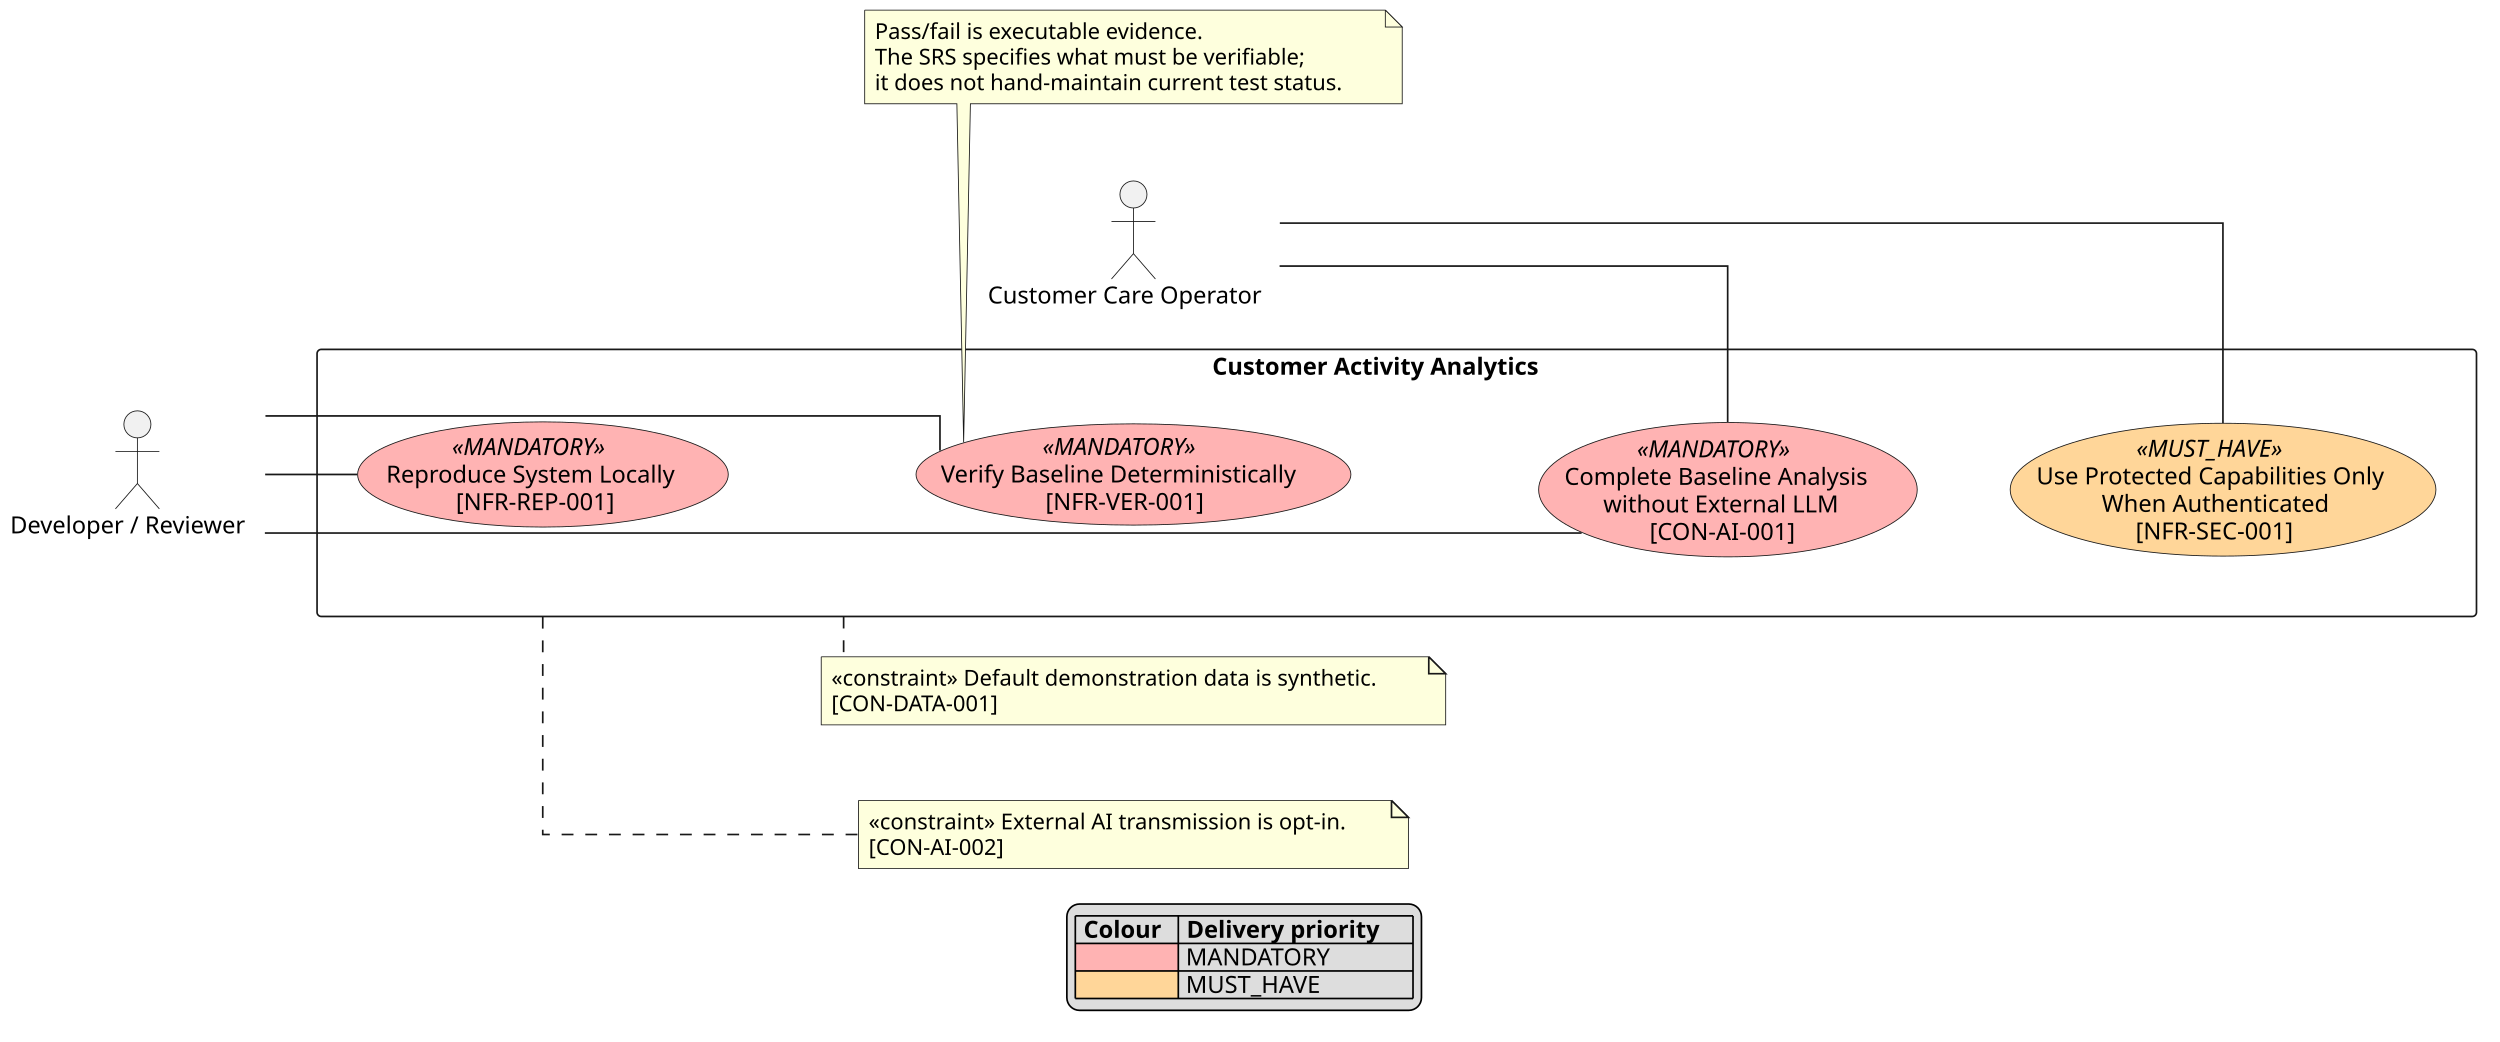
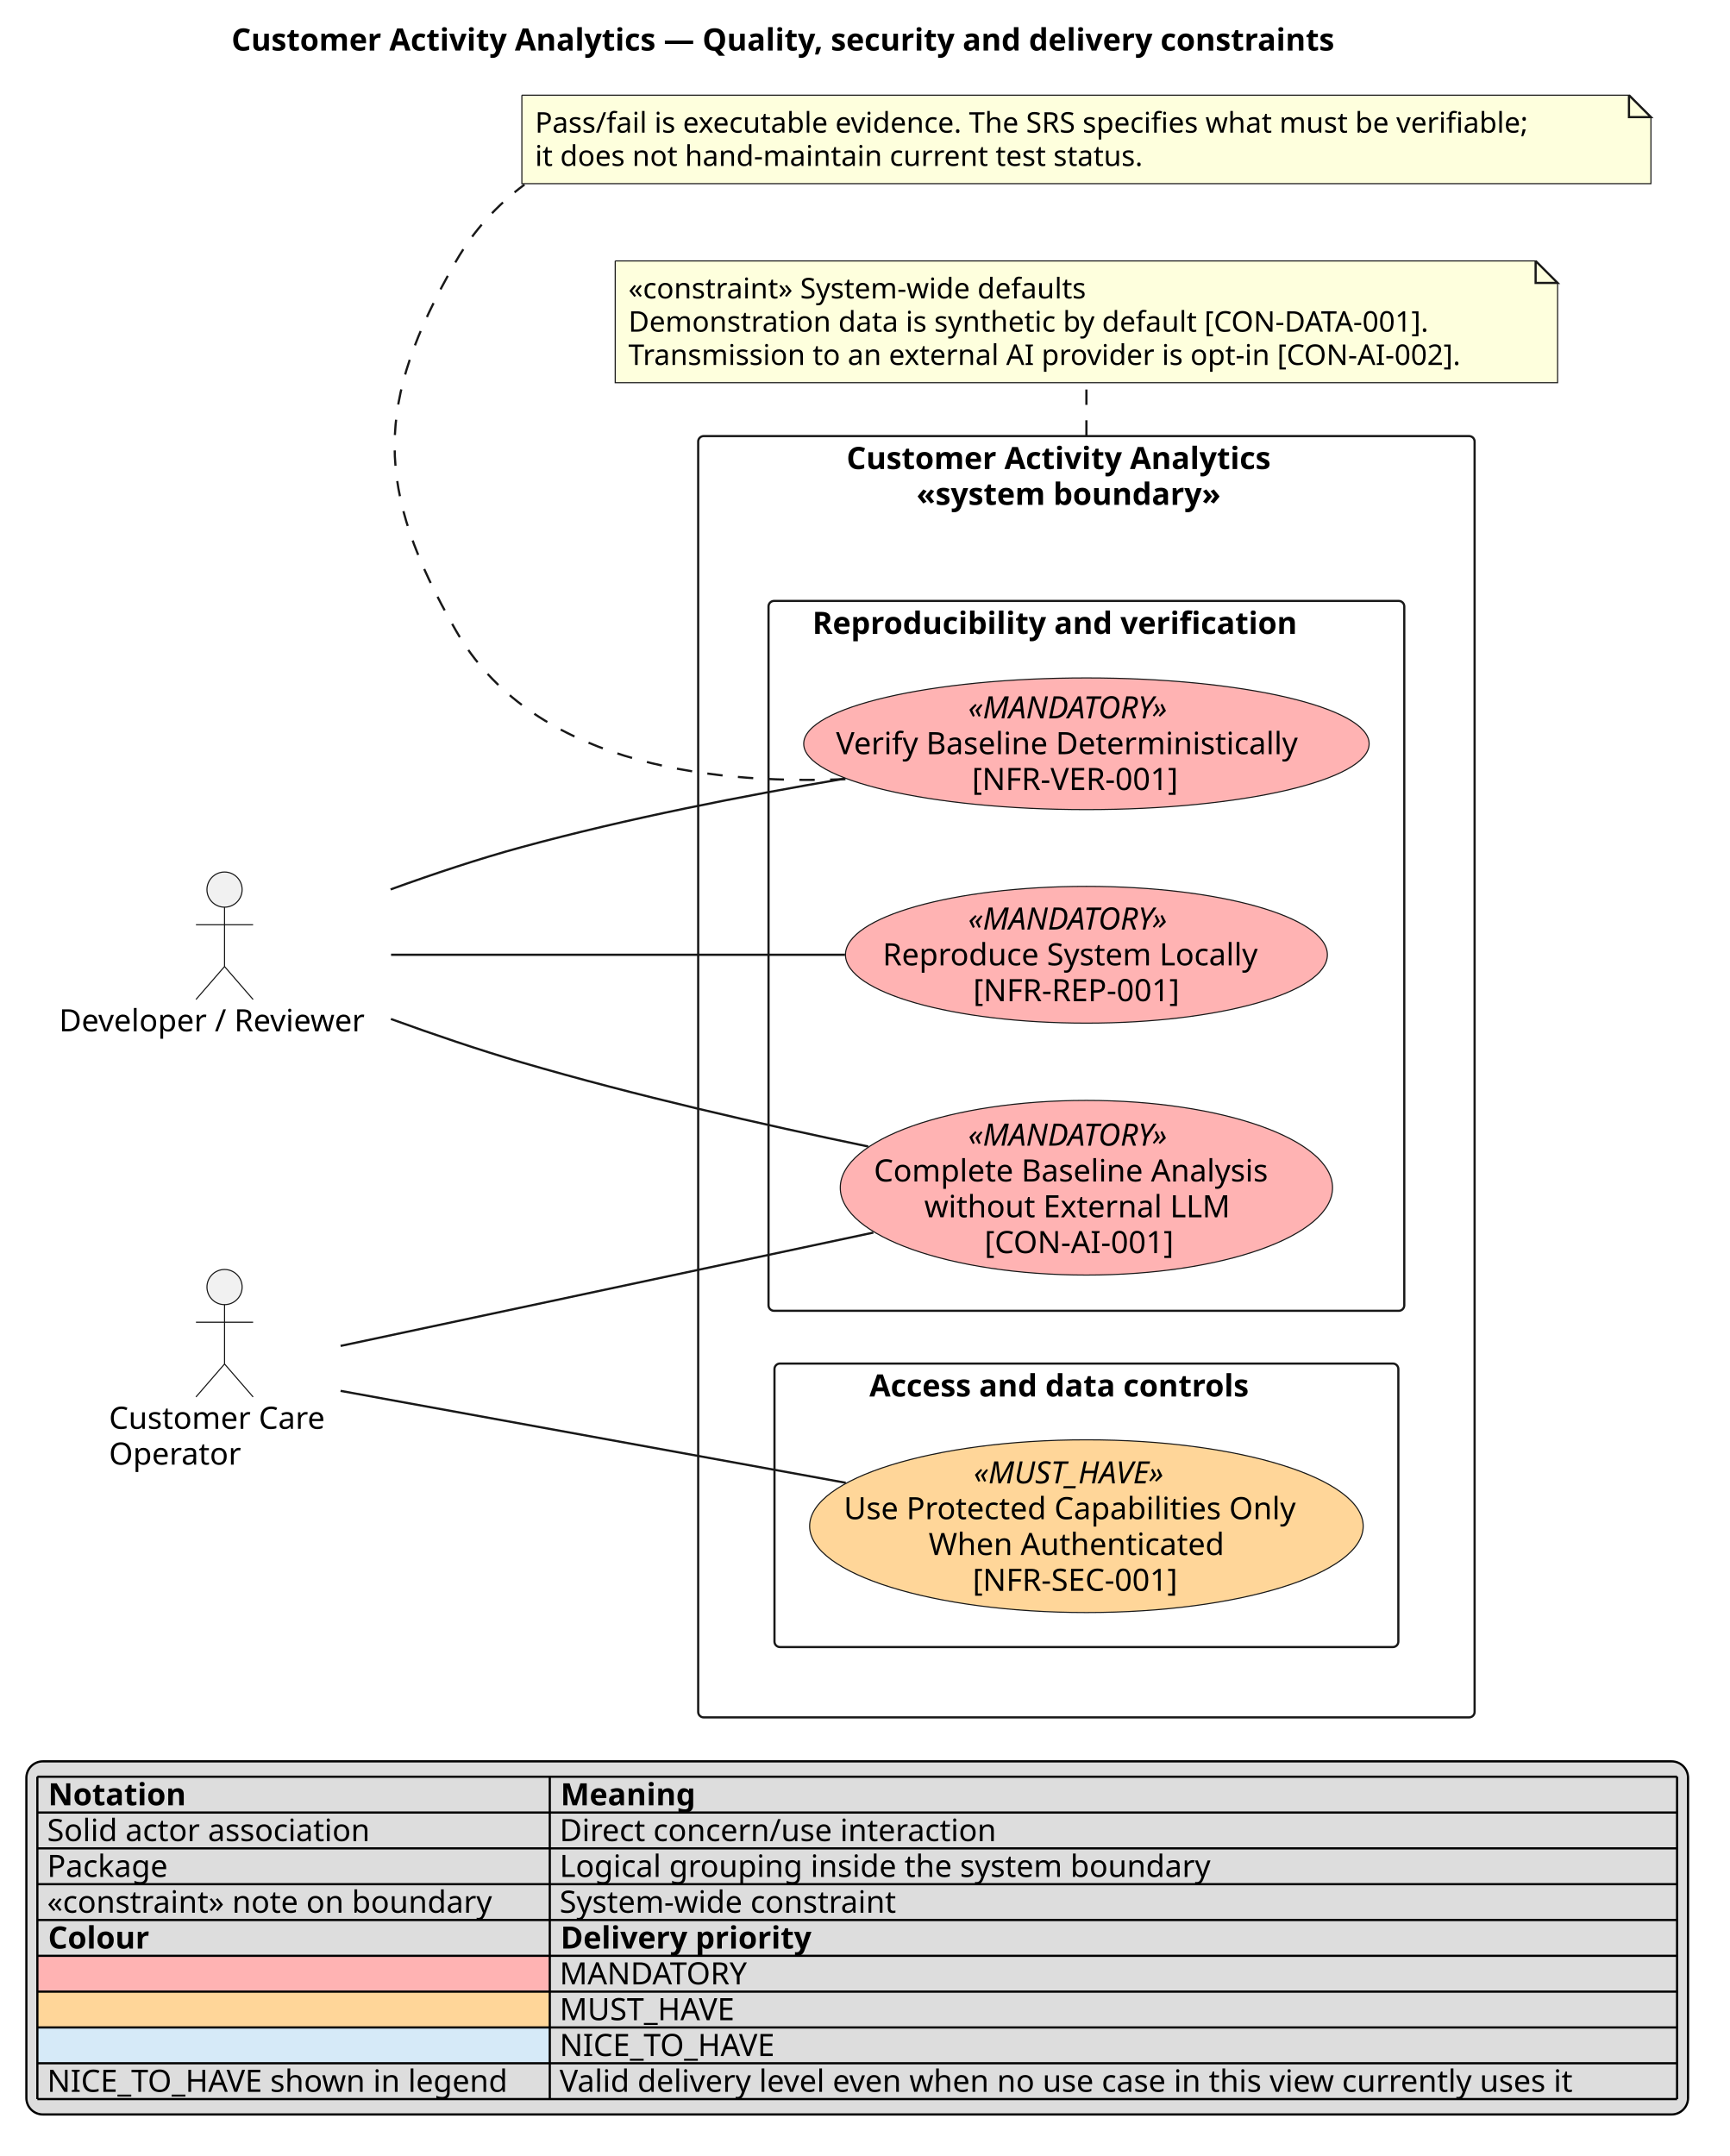
- <svg xmlns="http://www.w3.org/2000/svg" contentStyleType="text/css" data-diagram-type="DESCRIPTION" height="616px" preserveAspectRatio="none" style="width:1479px;height:616px;background:#FFFFFF;" version="1.1" viewBox="0 0 1479 616" width="1479px" zoomAndPan="magnify">
+ <svg xmlns="http://www.w3.org/2000/svg" contentStyleType="text/css" data-diagram-type="DESCRIPTION" height="981px" preserveAspectRatio="none" style="width:787px;height:981px;background:#FFFFFF;" version="1.1" viewBox="0 0 787 981" width="787px" zoomAndPan="magnify">
  <defs />
  <g>
+     <g class="title" data-source-line="1">
+       <text fill="#000000" font-family="sans-serif" font-size="14" font-weight="700" lengthAdjust="spacing" textLength="569.447" x="105.31" y="22.995">Customer Activity Analytics — Quality, security and delivery constraints</text>
+     </g>
    <g class="cluster" data-qualified-name="SystemBoundary" data-source-line="14" id="ent0003">
-       <rect fill="none" height="158" rx="2.5" ry="2.5" style="stroke:#181818;stroke-width:1;" width="1277.52" x="187.57" y="206.7" />
-       <text fill="#000000" font-family="sans-serif" font-size="14" font-weight="700" lengthAdjust="spacing" textLength="218.285" x="717.187" y="221.695">Customer Activity Analytics</text>
+       <rect fill="none" height="583" rx="2.5" ry="2.5" style="stroke:#181818;stroke-width:1;" width="353.27" x="317.68" y="198.427" />
+       <text fill="#000000" font-family="sans-serif" font-size="14" font-weight="700" lengthAdjust="spacing" textLength="218.285" x="385.173" y="213.422">Customer Activity Analytics</text>
+       <text fill="#000000" font-family="sans-serif" font-size="14" font-weight="700" lengthAdjust="spacing" textLength="154.602" x="417.014" y="229.719">«system boundary»</text>
    </g>
-     <g class="entity" data-qualified-name="SystemBoundary.NF_Reproduce" data-source-line="15" id="ent0004">
-       <ellipse cx="321.205" cy="280.695" fill="#FFB3B3" rx="109.635" ry="31.115" style="stroke:#181818;stroke-width:0.5;" />
-       <text fill="#000000" font-family="sans-serif" font-size="14" font-style="italic" lengthAdjust="spacing" textLength="107.618" x="267.396" y="269.219">«MANDATORY»</text>
-       <text fill="#000000" font-family="sans-serif" font-size="14" lengthAdjust="spacing" textLength="185.432" x="228.489" y="285.516">Reproduce System Locally</text>
-       <text fill="#000000" font-family="sans-serif" font-size="14" lengthAdjust="spacing" textLength="103.018" x="269.696" y="301.813">[NFR-REP-001]</text>
+     <g class="cluster" data-qualified-name="SystemBoundary.Reproducibility and verification" data-source-line="15" id="ent0004">
+       <rect fill="none" height="323" rx="2.5" ry="2.5" style="stroke:#181818;stroke-width:1;" width="289.27" x="349.68" y="273.427" />
+       <text fill="#000000" font-family="sans-serif" font-size="14" font-weight="700" lengthAdjust="spacing" textLength="249.361" x="369.635" y="288.422">Reproducibility and verification</text>
    </g>
-     <g class="entity" data-qualified-name="SystemBoundary.NF_Verify" data-source-line="16" id="ent0005">
-       <ellipse cx="670.555" cy="280.697" fill="#FFB3B3" rx="128.635" ry="29.956" style="stroke:#181818;stroke-width:0.5;" />
-       <text fill="#000000" font-family="sans-serif" font-size="14" font-style="italic" lengthAdjust="spacing" textLength="107.618" x="616.746" y="269.135">«MANDATORY»</text>
-       <text fill="#000000" font-family="sans-serif" font-size="14" lengthAdjust="spacing" textLength="227.862" x="556.624" y="285.431">Verify Baseline Deterministically</text>
-       <text fill="#000000" font-family="sans-serif" font-size="14" lengthAdjust="spacing" textLength="104.152" x="618.479" y="301.728">[NFR-VER-001]</text>
+     <g class="cluster" data-qualified-name="SystemBoundary.Access and data controls" data-source-line="21" id="ent0008">
+       <rect fill="none" height="129" rx="2.5" ry="2.5" style="stroke:#181818;stroke-width:1;" width="283.86" x="352.39" y="620.427" />
+       <text fill="#000000" font-family="sans-serif" font-size="14" font-weight="700" lengthAdjust="spacing" textLength="197.49" x="395.575" y="635.422">Access and data controls</text>
    </g>
-     <g class="entity" data-qualified-name="SystemBoundary.NF_Secure" data-source-line="17" id="ent0006">
-       <ellipse cx="1315.161" cy="289.695" fill="#FFD699" rx="125.931" ry="39.295" style="stroke:#181818;stroke-width:0.5;" />
-       <text fill="#000000" font-family="sans-serif" font-size="14" font-style="italic" lengthAdjust="spacing" textLength="102.573" x="1263.874" y="270.227">«MUST_HAVE»</text>
-       <text fill="#000000" font-family="sans-serif" font-size="14" lengthAdjust="spacing" textLength="220.787" x="1204.767" y="286.524">Use Protected Capabilities Only</text>
-       <text fill="#000000" font-family="sans-serif" font-size="14" lengthAdjust="spacing" textLength="143.596" x="1243.363" y="302.82">When Authenticated</text>
-       <text fill="#000000" font-family="sans-serif" font-size="14" lengthAdjust="spacing" textLength="103.51" x="1263.406" y="319.117">[NFR-SEC-001]</text>
+     <g class="entity" data-qualified-name="SystemBoundary.Reproducibility and verification.NF_Reproduce" data-source-line="16" id="ent0005">
+       <ellipse cx="494.325" cy="434.422" fill="#FFB3B3" rx="109.635" ry="31.115" style="stroke:#181818;stroke-width:0.5;" />
+       <text fill="#000000" font-family="sans-serif" font-size="14" font-style="italic" lengthAdjust="spacing" textLength="107.618" x="440.516" y="422.946">«MANDATORY»</text>
+       <text fill="#000000" font-family="sans-serif" font-size="14" lengthAdjust="spacing" textLength="185.432" x="401.609" y="439.243">Reproduce System Locally</text>
+       <text fill="#000000" font-family="sans-serif" font-size="14" lengthAdjust="spacing" textLength="103.018" x="442.816" y="455.539">[NFR-REP-001]</text>
    </g>
-     <g class="entity" data-qualified-name="SystemBoundary.NF_Offline" data-source-line="18" id="ent0007">
-       <ellipse cx="1022.246" cy="289.703" fill="#FFB3B3" rx="111.986" ry="39.733" style="stroke:#181818;stroke-width:0.5;" />
-       <text fill="#000000" font-family="sans-serif" font-size="14" font-style="italic" lengthAdjust="spacing" textLength="107.618" x="968.437" y="270.556">«MANDATORY»</text>
-       <text fill="#000000" font-family="sans-serif" font-size="14" lengthAdjust="spacing" textLength="193.409" x="925.541" y="286.853">Complete Baseline Analysis</text>
-       <text fill="#000000" font-family="sans-serif" font-size="14" lengthAdjust="spacing" textLength="147.54" x="948.476" y="303.15">without External LLM</text>
-       <text fill="#000000" font-family="sans-serif" font-size="14" lengthAdjust="spacing" textLength="92.723" x="975.884" y="319.447">[CON-AI-001]</text>
+     <g class="entity" data-qualified-name="SystemBoundary.Reproducibility and verification.NF_Verify" data-source-line="17" id="ent0006">
+       <ellipse cx="494.325" cy="338.423" fill="#FFB3B3" rx="128.635" ry="29.956" style="stroke:#181818;stroke-width:0.5;" />
+       <text fill="#000000" font-family="sans-serif" font-size="14" font-style="italic" lengthAdjust="spacing" textLength="107.618" x="440.516" y="326.861">«MANDATORY»</text>
+       <text fill="#000000" font-family="sans-serif" font-size="14" lengthAdjust="spacing" textLength="227.862" x="380.394" y="343.158">Verify Baseline Deterministically</text>
+       <text fill="#000000" font-family="sans-serif" font-size="14" lengthAdjust="spacing" textLength="104.152" x="442.249" y="359.455">[NFR-VER-001]</text>
+     </g>
+     <g class="entity" data-qualified-name="SystemBoundary.Reproducibility and verification.NF_Offline" data-source-line="18" id="ent0007">
+       <ellipse cx="494.316" cy="540.43" fill="#FFB3B3" rx="111.986" ry="39.733" style="stroke:#181818;stroke-width:0.5;" />
+       <text fill="#000000" font-family="sans-serif" font-size="14" font-style="italic" lengthAdjust="spacing" textLength="107.618" x="440.507" y="521.283">«MANDATORY»</text>
+       <text fill="#000000" font-family="sans-serif" font-size="14" lengthAdjust="spacing" textLength="193.409" x="397.611" y="537.58">Complete Baseline Analysis</text>
+       <text fill="#000000" font-family="sans-serif" font-size="14" lengthAdjust="spacing" textLength="147.54" x="420.546" y="553.877">without External LLM</text>
+       <text fill="#000000" font-family="sans-serif" font-size="14" lengthAdjust="spacing" textLength="92.723" x="447.955" y="570.174">[CON-AI-001]</text>
+     </g>
+     <g class="entity" data-qualified-name="SystemBoundary.Access and data controls.NF_Secure" data-source-line="22" id="ent0009">
+       <ellipse cx="494.321" cy="694.422" fill="#FFD699" rx="125.931" ry="39.295" style="stroke:#181818;stroke-width:0.5;" />
+       <text fill="#000000" font-family="sans-serif" font-size="14" font-style="italic" lengthAdjust="spacing" textLength="102.573" x="443.034" y="674.953">«MUST_HAVE»</text>
+       <text fill="#000000" font-family="sans-serif" font-size="14" lengthAdjust="spacing" textLength="220.787" x="383.927" y="691.25">Use Protected Capabilities Only</text>
+       <text fill="#000000" font-family="sans-serif" font-size="14" lengthAdjust="spacing" textLength="143.596" x="422.523" y="707.547">When Authenticated</text>
+       <text fill="#000000" font-family="sans-serif" font-size="14" lengthAdjust="spacing" textLength="103.51" x="442.566" y="723.844">[NFR-SEC-001]</text>
    </g>
    <g class="entity" data-qualified-name="Reviewer" data-source-line="11" id="ent0001">
-       <ellipse cx="81.284" cy="251.05" fill="#F1F1F1" rx="8" ry="8" style="stroke:#181818;stroke-width:0.5;" />
-       <path d="M81.284,259.05 L81.284,286.05 M68.284,267.05 L94.284,267.05 M81.284,286.05 L68.284,301.05 M81.284,286.05 L94.284,301.05" fill="none" style="stroke:#181818;stroke-width:0.5;" />
-       <text fill="#000000" font-family="sans-serif" font-size="14" lengthAdjust="spacing" textLength="150.568" x="6" y="315.545">Developer / Reviewer</text>
+       <ellipse cx="102.165" cy="404.777" fill="#F1F1F1" rx="8" ry="8" style="stroke:#181818;stroke-width:0.5;" />
+       <path d="M102.165,412.777 L102.165,439.777 M89.165,420.777 L115.165,420.777 M102.165,439.777 L89.165,454.777 M102.165,439.777 L115.165,454.777" fill="none" style="stroke:#181818;stroke-width:0.5;" />
+       <text fill="#000000" font-family="sans-serif" font-size="14" lengthAdjust="spacing" textLength="150.568" x="26.88" y="469.272">Developer / Reviewer</text>
    </g>
    <g class="entity" data-qualified-name="Operator" data-source-line="12" id="ent0002">
-       <ellipse cx="670.547" cy="115.05" fill="#F1F1F1" rx="8" ry="8" style="stroke:#181818;stroke-width:0.5;" />
-       <path d="M670.547,123.05 L670.547,150.05 M657.547,131.05 L683.547,131.05 M670.547,150.05 L657.547,165.05 M670.547,150.05 L683.547,165.05" fill="none" style="stroke:#181818;stroke-width:0.5;" />
-       <text fill="#000000" font-family="sans-serif" font-size="14" lengthAdjust="spacing" textLength="172.293" x="584.4" y="179.545">Customer Care Operator</text>
+       <ellipse cx="102.169" cy="585.627" fill="#F1F1F1" rx="8" ry="8" style="stroke:#181818;stroke-width:0.5;" />
+       <path d="M102.169,593.627 L102.169,620.627 M89.169,601.627 L115.169,601.627 M102.169,620.627 L89.169,635.627 M102.169,620.627 L115.169,635.627" fill="none" style="stroke:#181818;stroke-width:0.5;" />
+       <text fill="#000000" font-family="sans-serif" font-size="14" lengthAdjust="spacing" textLength="105.178" x="49.58" y="650.122">Customer Care</text>
+       <text fill="#000000" font-family="sans-serif" font-size="14" lengthAdjust="spacing" textLength="62.665" x="49.58" y="666.419">Operator</text>
    </g>
-     <g class="entity" data-qualified-name="GMN16" data-source-line="32" id="ent0017">
-       <path d="M485.84,388.56 L485.84,428.826 L855.263,428.826 L855.263,398.56 L845.263,388.56 L485.84,388.56" fill="#FEFFDD" style="stroke:#181818;stroke-width:0.5;" />
-       <path d="M845.263,388.56 L845.263,398.56 L855.263,398.56 L845.263,388.56" fill="#FEFFDD" style="stroke:#181818;stroke-width:1;" />
-       <text fill="#000000" font-family="sans-serif" font-size="13" lengthAdjust="spacing" textLength="348.423" x="491.84" y="405.627">«constraint» Default demonstration data is synthetic.</text>
-       <text fill="#000000" font-family="sans-serif" font-size="13" lengthAdjust="spacing" textLength="109.11" x="491.84" y="420.76">[CON-DATA-001]</text>
+     <g class="entity" data-qualified-name="GMN15" data-source-line="33" id="ent0016">
+       <path d="M279.92,118.727 L279.92,174.125 L708.713,174.125 L708.713,128.727 L698.713,118.727 L279.92,118.727" fill="#FEFFDD" style="stroke:#181818;stroke-width:0.5;" />
+       <path d="M698.713,118.727 L698.713,128.727 L708.713,128.727 L698.713,118.727" fill="#FEFFDD" style="stroke:#181818;stroke-width:1;" />
+       <text fill="#000000" font-family="sans-serif" font-size="13" lengthAdjust="spacing" textLength="225.818" x="285.92" y="135.794">«constraint» System-wide defaults</text>
+       <text fill="#000000" font-family="sans-serif" font-size="13" lengthAdjust="spacing" textLength="396.233" x="285.92" y="150.927">Demonstration data is synthetic by default [CON-DATA-001].</text>
+       <text fill="#000000" font-family="sans-serif" font-size="13" lengthAdjust="spacing" textLength="407.793" x="285.92" y="166.059">Transmission to an external AI provider is opt-in [CON-AI-002].</text>
    </g>
-     <g class="entity" data-qualified-name="GMN19" data-source-line="37" id="ent0020">
-       <path d="M507.88,473.56 L507.88,513.826 L833.218,513.826 L833.218,483.56 L823.218,473.56 L507.88,473.56" fill="#FEFFDD" style="stroke:#181818;stroke-width:0.5;" />
-       <path d="M823.218,473.56 L823.218,483.56 L833.218,483.56 L823.218,473.56" fill="#FEFFDD" style="stroke:#181818;stroke-width:1;" />
-       <text fill="#000000" font-family="sans-serif" font-size="13" lengthAdjust="spacing" textLength="304.338" x="513.88" y="490.627">«constraint» External AI transmission is opt-in.</text>
-       <text fill="#000000" font-family="sans-serif" font-size="13" lengthAdjust="spacing" textLength="86.1" x="513.88" y="505.76">[CON-AI-002]</text>
+     <g class="entity" data-qualified-name="GMN18" data-source-line="39" id="ent0019">
+       <path d="M237.45,43.297 L237.45,83.562 L751.187,83.562 L751.187,53.297 L741.187,43.297 L237.45,43.297" fill="#FEFFDD" style="stroke:#181818;stroke-width:0.5;" />
+       <path d="M741.187,43.297 L741.187,53.297 L751.187,53.297 L741.187,43.297" fill="#FEFFDD" style="stroke:#181818;stroke-width:1;" />
+       <text fill="#000000" font-family="sans-serif" font-size="13" lengthAdjust="spacing" textLength="492.737" x="243.45" y="60.364">Pass/fail is executable evidence. The SRS specifies what must be verifiable;</text>
+       <text fill="#000000" font-family="sans-serif" font-size="13" lengthAdjust="spacing" textLength="297.007" x="243.45" y="75.497">it does not hand-maintain current test status.</text>
    </g>
-     <g class="entity" data-qualified-name="GMN22" data-source-line="42" id="ent0023">
-       <path d="M511.55,6 L511.55,61.398 A0,0 0 0 0 511.55,61.398 L566.09,61.398 L570.09,261.73 L574.09,61.398 L829.557,61.398 A0,0 0 0 0 829.557,61.398 L829.557,16 L819.557,6 L511.55,6 A0,0 0 0 0 511.55,6" fill="#FEFFDD" style="stroke:#181818;stroke-width:0.5;" />
-       <path d="M819.557,6 L819.557,16 L829.557,16 L819.557,6" fill="#FEFFDD" style="stroke:#181818;stroke-width:0.5;" />
-       <text fill="#000000" font-family="sans-serif" font-size="13" lengthAdjust="spacing" textLength="211.352" x="517.55" y="23.067">Pass/fail is executable evidence.</text>
-       <text fill="#000000" font-family="sans-serif" font-size="13" lengthAdjust="spacing" textLength="277.253" x="517.55" y="38.2">The SRS specifies what must be verifiable;</text>
-       <text fill="#000000" font-family="sans-serif" font-size="13" lengthAdjust="spacing" textLength="297.007" x="517.55" y="53.333">it does not hand-maintain current test status.</text>
+     <g class="link" data-entity-1="ent0001" data-entity-2="ent0005" data-link-type="association" data-source-line="26" id="lnk10">
+       <path d="M177.93,434.427 C236.45,434.427 318.68,434.427 384.5,434.427" fill="none" id="Reviewer-NF_Reproduce" style="stroke:#181818;stroke-width:1;" />
    </g>
-     <g class="link" data-entity-1="ent0001" data-entity-2="ent0004" data-link-type="association" data-source-line="25" id="lnk11">
-       <path d="M156.87,280.7 C174.17,280.7 192.91,280.7 211.34,280.7" fill="none" id="Reviewer-NF_Reproduce" style="stroke:#181818;stroke-width:1;" />
+     <g class="link" data-entity-1="ent0001" data-entity-2="ent0006" data-link-type="association" data-source-line="27" id="lnk11">
+       <path d="M177.73,404.697 C196.98,397.717 217.81,390.767 237.45,385.427 C285.06,372.467 338.63,362.007 384.41,354.277" fill="none" id="Reviewer-NF_Verify" style="stroke:#181818;stroke-width:1;" />
    </g>
-     <g class="link" data-entity-1="ent0001" data-entity-2="ent0005" data-link-type="association" data-source-line="26" id="lnk12">
-       <path d="M157.04,246.07 C291.1,246.07 556.09,246.07 556.09,246.07 C556.09,246.07 556.09,257.02 556.09,266.61" fill="none" id="Reviewer-NF_Verify" style="stroke:#181818;stroke-width:1;" />
+     <g class="link" data-entity-1="ent0001" data-entity-2="ent0007" data-link-type="association" data-source-line="28" id="lnk12">
+       <path d="M177.87,463.647 C197.12,470.637 217.92,477.717 237.45,483.427 C288.88,498.467 347.13,511.737 395.05,521.677" fill="none" id="Reviewer-NF_Offline" style="stroke:#181818;stroke-width:1;" />
    </g>
-     <g class="link" data-entity-1="ent0001" data-entity-2="ent0007" data-link-type="association" data-source-line="27" id="lnk13">
-       <path d="M156.7,315.33 C329.39,315.33 752.73,315.33 935.68,315.33" fill="none" id="Reviewer-NF_Offline" style="stroke:#181818;stroke-width:1;" />
+     <g class="link" data-entity-1="ent0002" data-entity-2="ent0009" data-link-type="association" data-source-line="29" id="lnk13">
+       <path d="M154.97,632.857 C213.32,643.477 309.79,661.027 384.82,674.687" fill="none" id="Operator-NF_Secure" style="stroke:#181818;stroke-width:1;" />
    </g>
-     <g class="link" data-entity-1="ent0002" data-entity-2="ent0006" data-link-type="association" data-source-line="28" id="lnk14">
-       <path d="M757.14,131.98 C932.92,131.98 1315.09,131.98 1315.09,131.98 C1315.09,131.98 1315.09,203.59 1315.09,250.31" fill="none" id="Operator-NF_Secure" style="stroke:#181818;stroke-width:1;" />
+     <g class="link" data-entity-1="ent0002" data-entity-2="ent0007" data-link-type="association" data-source-line="30" id="lnk14">
+       <path d="M154.97,612.407 C216.64,599.287 320.88,577.107 397.39,560.837" fill="none" id="Operator-NF_Offline" style="stroke:#181818;stroke-width:1;" />
    </g>
-     <g class="link" data-entity-1="ent0002" data-entity-2="ent0007" data-link-type="association" data-source-line="29" id="lnk15">
-       <path d="M757,157.41 C861.09,157.41 1022.09,157.41 1022.09,157.41 C1022.09,157.41 1022.09,210.71 1022.09,249.65" fill="none" id="Operator-NF_Offline" style="stroke:#181818;stroke-width:1;" />
+     <g class="link" data-entity-1="ent0003" data-entity-2="ent0016" data-link-type="association" data-source-line="33" id="lnk17">
+       <path d="M494.32,198.226 C494.32,197.88 494.32,197.535 494.32,197.19 C494.32,196.5 494.32,195.809 494.32,195.119 C494.32,193.738 494.32,192.357 494.32,190.976 C494.32,185.452 494.32,179.929 494.32,174.407" fill="none" id="SystemBoundary-GMN15" style="stroke:#181818;stroke-width:1;stroke-dasharray:7,7;" />
    </g>
-     <g class="link" data-entity-1="ent0003" data-entity-2="ent0017" data-link-type="association" data-source-line="32" id="lnk18">
-       <path d="M499.09,364.796 C499.09,365.49 499.09,366.217 499.09,366.973 C499.09,373.017 499.09,380.88 499.09,388.15" fill="none" id="SystemBoundary-GMN16" style="stroke:#181818;stroke-width:1;stroke-dasharray:7,7;" />
+     <g class="link" data-entity-1="ent0006" data-entity-2="ent0019" data-link-type="association" data-source-line="39" id="lnk20">
+       <path d="M384.7,354.517 C318.81,357.157 241.34,345.937 207.45,286.927 C170.26,222.177 170.26,183.677 207.45,118.927 C215.6,104.737 226.24,93.247 238.63,83.997" fill="none" id="NF_Verify-GMN18" style="stroke:#181818;stroke-width:1;stroke-dasharray:7,7;" />
    </g>
-     <g class="link" data-entity-1="ent0003" data-entity-2="ent0020" data-link-type="association" data-source-line="37" id="lnk21">
-       <path d="M321.09,364.871 C321.09,365.002 321.09,365.134 321.09,365.268 C321.09,369.553 321.09,375.235 321.09,381.827 C321.09,395.011 321.09,411.836 321.09,428.41 C321.09,461.558 321.09,493.7 321.09,493.7 C321.09,493.7 416.48,493.7 507.59,493.7" fill="none" id="SystemBoundary-GMN19" style="stroke:#181818;stroke-width:1;stroke-dasharray:7,7;" />
-     </g>
-     <g class="legend" data-source-line="47">
-       <rect fill="#DDDDDD" height="62.891" rx="7.5" ry="7.5" style="stroke:#000000;stroke-width:1;" width="209.78" x="631.155" y="534.826" />
-       <text fill="#000000" font-family="sans-serif" font-size="14" font-weight="700" lengthAdjust="spacing" textLength="51.181" x="641.029" y="554.821">Colour</text>
-       <text fill="#000000" font-family="sans-serif" font-size="14" font-weight="700" lengthAdjust="spacing" textLength="129.103" x="701.958" y="554.821">Delivery priority</text>
-       <rect fill="#FFB3B3" height="16.297" style="stroke:none;stroke-width:1;" width="60.929" x="636.155" y="558.122" />
-       <text fill="#000000" font-family="sans-serif" font-size="14" lengthAdjust="spacing" textLength="4.45" x="636.155" y="571.118"> </text>
-       <text fill="#000000" font-family="sans-serif" font-size="14" lengthAdjust="spacing" textLength="90.337" x="701.534" y="571.118">MANDATORY</text>
-       <rect fill="#FFD699" height="16.297" style="stroke:none;stroke-width:1;" width="60.929" x="636.155" y="574.419" />
-       <text fill="#000000" font-family="sans-serif" font-size="14" lengthAdjust="spacing" textLength="4.45" x="636.155" y="587.414"> </text>
-       <text fill="#000000" font-family="sans-serif" font-size="14" lengthAdjust="spacing" textLength="85.292" x="701.534" y="587.414">MUST_HAVE</text>
-       <line style="stroke:#000000;stroke-width:1;" x1="636.155" x2="835.935" y1="541.826" y2="541.826" />
-       <line style="stroke:#000000;stroke-width:1;" x1="636.155" x2="835.935" y1="558.122" y2="558.122" />
-       <line style="stroke:#000000;stroke-width:1;" x1="636.155" x2="835.935" y1="574.419" y2="574.419" />
-       <line style="stroke:#000000;stroke-width:1;" x1="636.155" x2="835.935" y1="590.716" y2="590.716" />
-       <line style="stroke:#000000;stroke-width:1;" x1="636.155" x2="636.155" y1="541.826" y2="590.716" />
-       <line style="stroke:#000000;stroke-width:1;" x1="697.084" x2="697.084" y1="541.826" y2="590.716" />
-       <line style="stroke:#000000;stroke-width:1;" x1="835.935" x2="835.935" y1="541.826" y2="590.716" />
+     <g class="legend" data-source-line="43">
+       <rect fill="#DDDDDD" height="160.672" rx="7.5" ry="7.5" style="stroke:#000000;stroke-width:1;" width="756.067" x="12" y="801.427" />
+       <text fill="#000000" font-family="sans-serif" font-size="14" font-weight="700" lengthAdjust="spacing" textLength="68.551" x="21.874" y="821.422">Notation</text>
+       <text fill="#000000" font-family="sans-serif" font-size="14" font-weight="700" lengthAdjust="spacing" textLength="67.628" x="255.027" y="821.422">Meaning</text>
+       <text fill="#000000" font-family="sans-serif" font-size="14" lengthAdjust="spacing" textLength="157.821" x="21.45" y="837.719">Solid actor association</text>
+       <text fill="#000000" font-family="sans-serif" font-size="14" lengthAdjust="spacing" textLength="212.413" x="254.603" y="837.719">Direct concern/use interaction</text>
+       <text fill="#000000" font-family="sans-serif" font-size="14" lengthAdjust="spacing" textLength="58.905" x="21.45" y="854.016">Package</text>
+       <text fill="#000000" font-family="sans-serif" font-size="14" lengthAdjust="spacing" textLength="315.916" x="254.603" y="854.016">Logical grouping inside the system boundary</text>
+       <text fill="#000000" font-family="sans-serif" font-size="14" lengthAdjust="spacing" textLength="216.672" x="21.45" y="870.313">«constraint» note on boundary</text>
+       <text fill="#000000" font-family="sans-serif" font-size="14" lengthAdjust="spacing" textLength="165.054" x="254.603" y="870.313">System-wide constraint</text>
+       <text fill="#000000" font-family="sans-serif" font-size="14" font-weight="700" lengthAdjust="spacing" textLength="51.181" x="21.874" y="886.61">Colour</text>
+       <text fill="#000000" font-family="sans-serif" font-size="14" font-weight="700" lengthAdjust="spacing" textLength="129.103" x="255.027" y="886.61">Delivery priority</text>
+       <rect fill="#FFB3B3" height="16.297" style="stroke:none;stroke-width:1;" width="233.153" x="17" y="889.911" />
+       <text fill="#000000" font-family="sans-serif" font-size="14" lengthAdjust="spacing" textLength="4.45" x="17" y="902.906"> </text>
+       <text fill="#000000" font-family="sans-serif" font-size="14" lengthAdjust="spacing" textLength="90.337" x="254.603" y="902.906">MANDATORY</text>
+       <rect fill="#FFD699" height="16.297" style="stroke:none;stroke-width:1;" width="233.153" x="17" y="906.208" />
+       <text fill="#000000" font-family="sans-serif" font-size="14" lengthAdjust="spacing" textLength="4.45" x="17" y="919.203"> </text>
+       <text fill="#000000" font-family="sans-serif" font-size="14" lengthAdjust="spacing" textLength="85.292" x="254.603" y="919.203">MUST_HAVE</text>
+       <rect fill="#D6EAF8" height="16.297" style="stroke:none;stroke-width:1;" width="233.153" x="17" y="922.505" />
+       <text fill="#000000" font-family="sans-serif" font-size="14" lengthAdjust="spacing" textLength="4.45" x="17" y="935.5"> </text>
+       <text fill="#000000" font-family="sans-serif" font-size="14" lengthAdjust="spacing" textLength="105.321" x="254.603" y="935.5">NICE_TO_HAVE</text>
+       <text fill="#000000" font-family="sans-serif" font-size="14" lengthAdjust="spacing" textLength="224.253" x="21.45" y="951.797">NICE_TO_HAVE shown in legend</text>
+       <text fill="#000000" font-family="sans-serif" font-size="14" lengthAdjust="spacing" textLength="504.014" x="254.603" y="951.797">Valid delivery level even when no use case in this view currently uses it</text>
+       <line style="stroke:#000000;stroke-width:1;" x1="17" x2="763.067" y1="808.427" y2="808.427" />
+       <line style="stroke:#000000;stroke-width:1;" x1="17" x2="763.067" y1="824.724" y2="824.724" />
+       <line style="stroke:#000000;stroke-width:1;" x1="17" x2="763.067" y1="841.021" y2="841.021" />
+       <line style="stroke:#000000;stroke-width:1;" x1="17" x2="763.067" y1="857.317" y2="857.317" />
+       <line style="stroke:#000000;stroke-width:1;" x1="17" x2="763.067" y1="873.614" y2="873.614" />
+       <line style="stroke:#000000;stroke-width:1;" x1="17" x2="763.067" y1="889.911" y2="889.911" />
+       <line style="stroke:#000000;stroke-width:1;" x1="17" x2="763.067" y1="906.208" y2="906.208" />
+       <line style="stroke:#000000;stroke-width:1;" x1="17" x2="763.067" y1="922.505" y2="922.505" />
+       <line style="stroke:#000000;stroke-width:1;" x1="17" x2="763.067" y1="938.802" y2="938.802" />
+       <line style="stroke:#000000;stroke-width:1;" x1="17" x2="763.067" y1="955.099" y2="955.099" />
+       <line style="stroke:#000000;stroke-width:1;" x1="17" x2="17" y1="808.427" y2="955.099" />
+       <line style="stroke:#000000;stroke-width:1;" x1="250.153" x2="250.153" y1="808.427" y2="955.099" />
+       <line style="stroke:#000000;stroke-width:1;" x1="763.067" x2="763.067" y1="808.427" y2="955.099" />
    </g>
  </g>
</svg>
